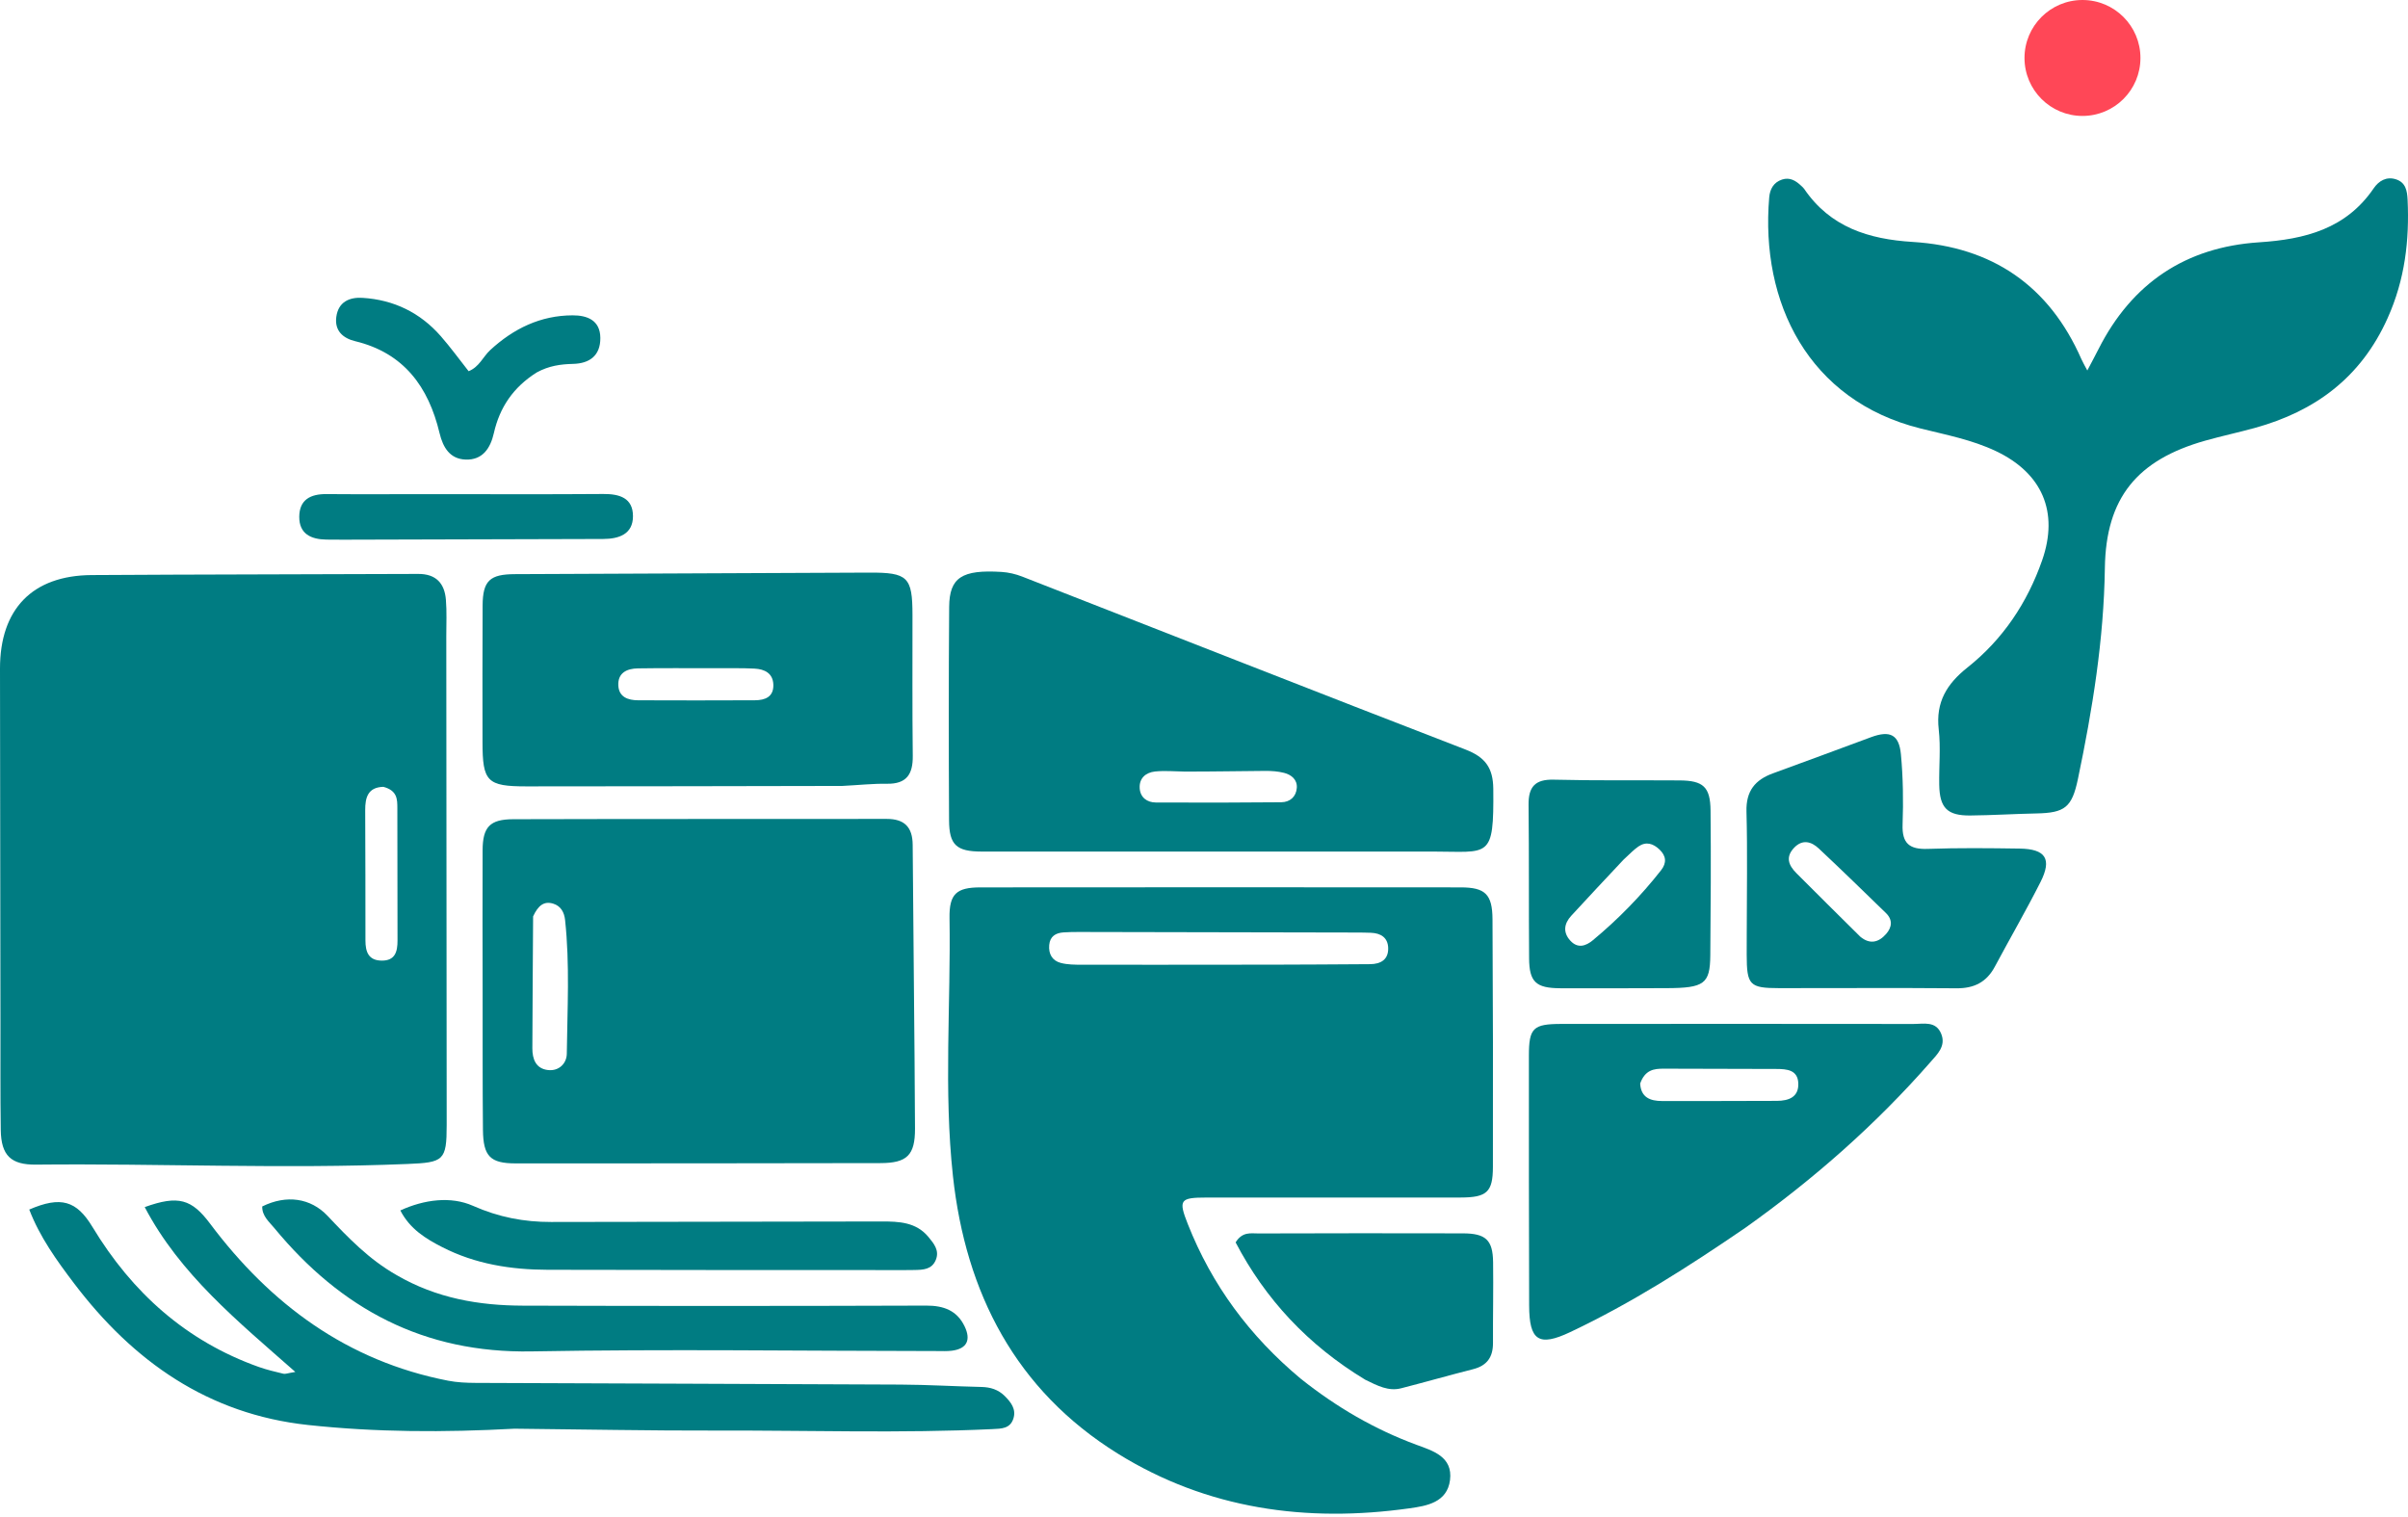
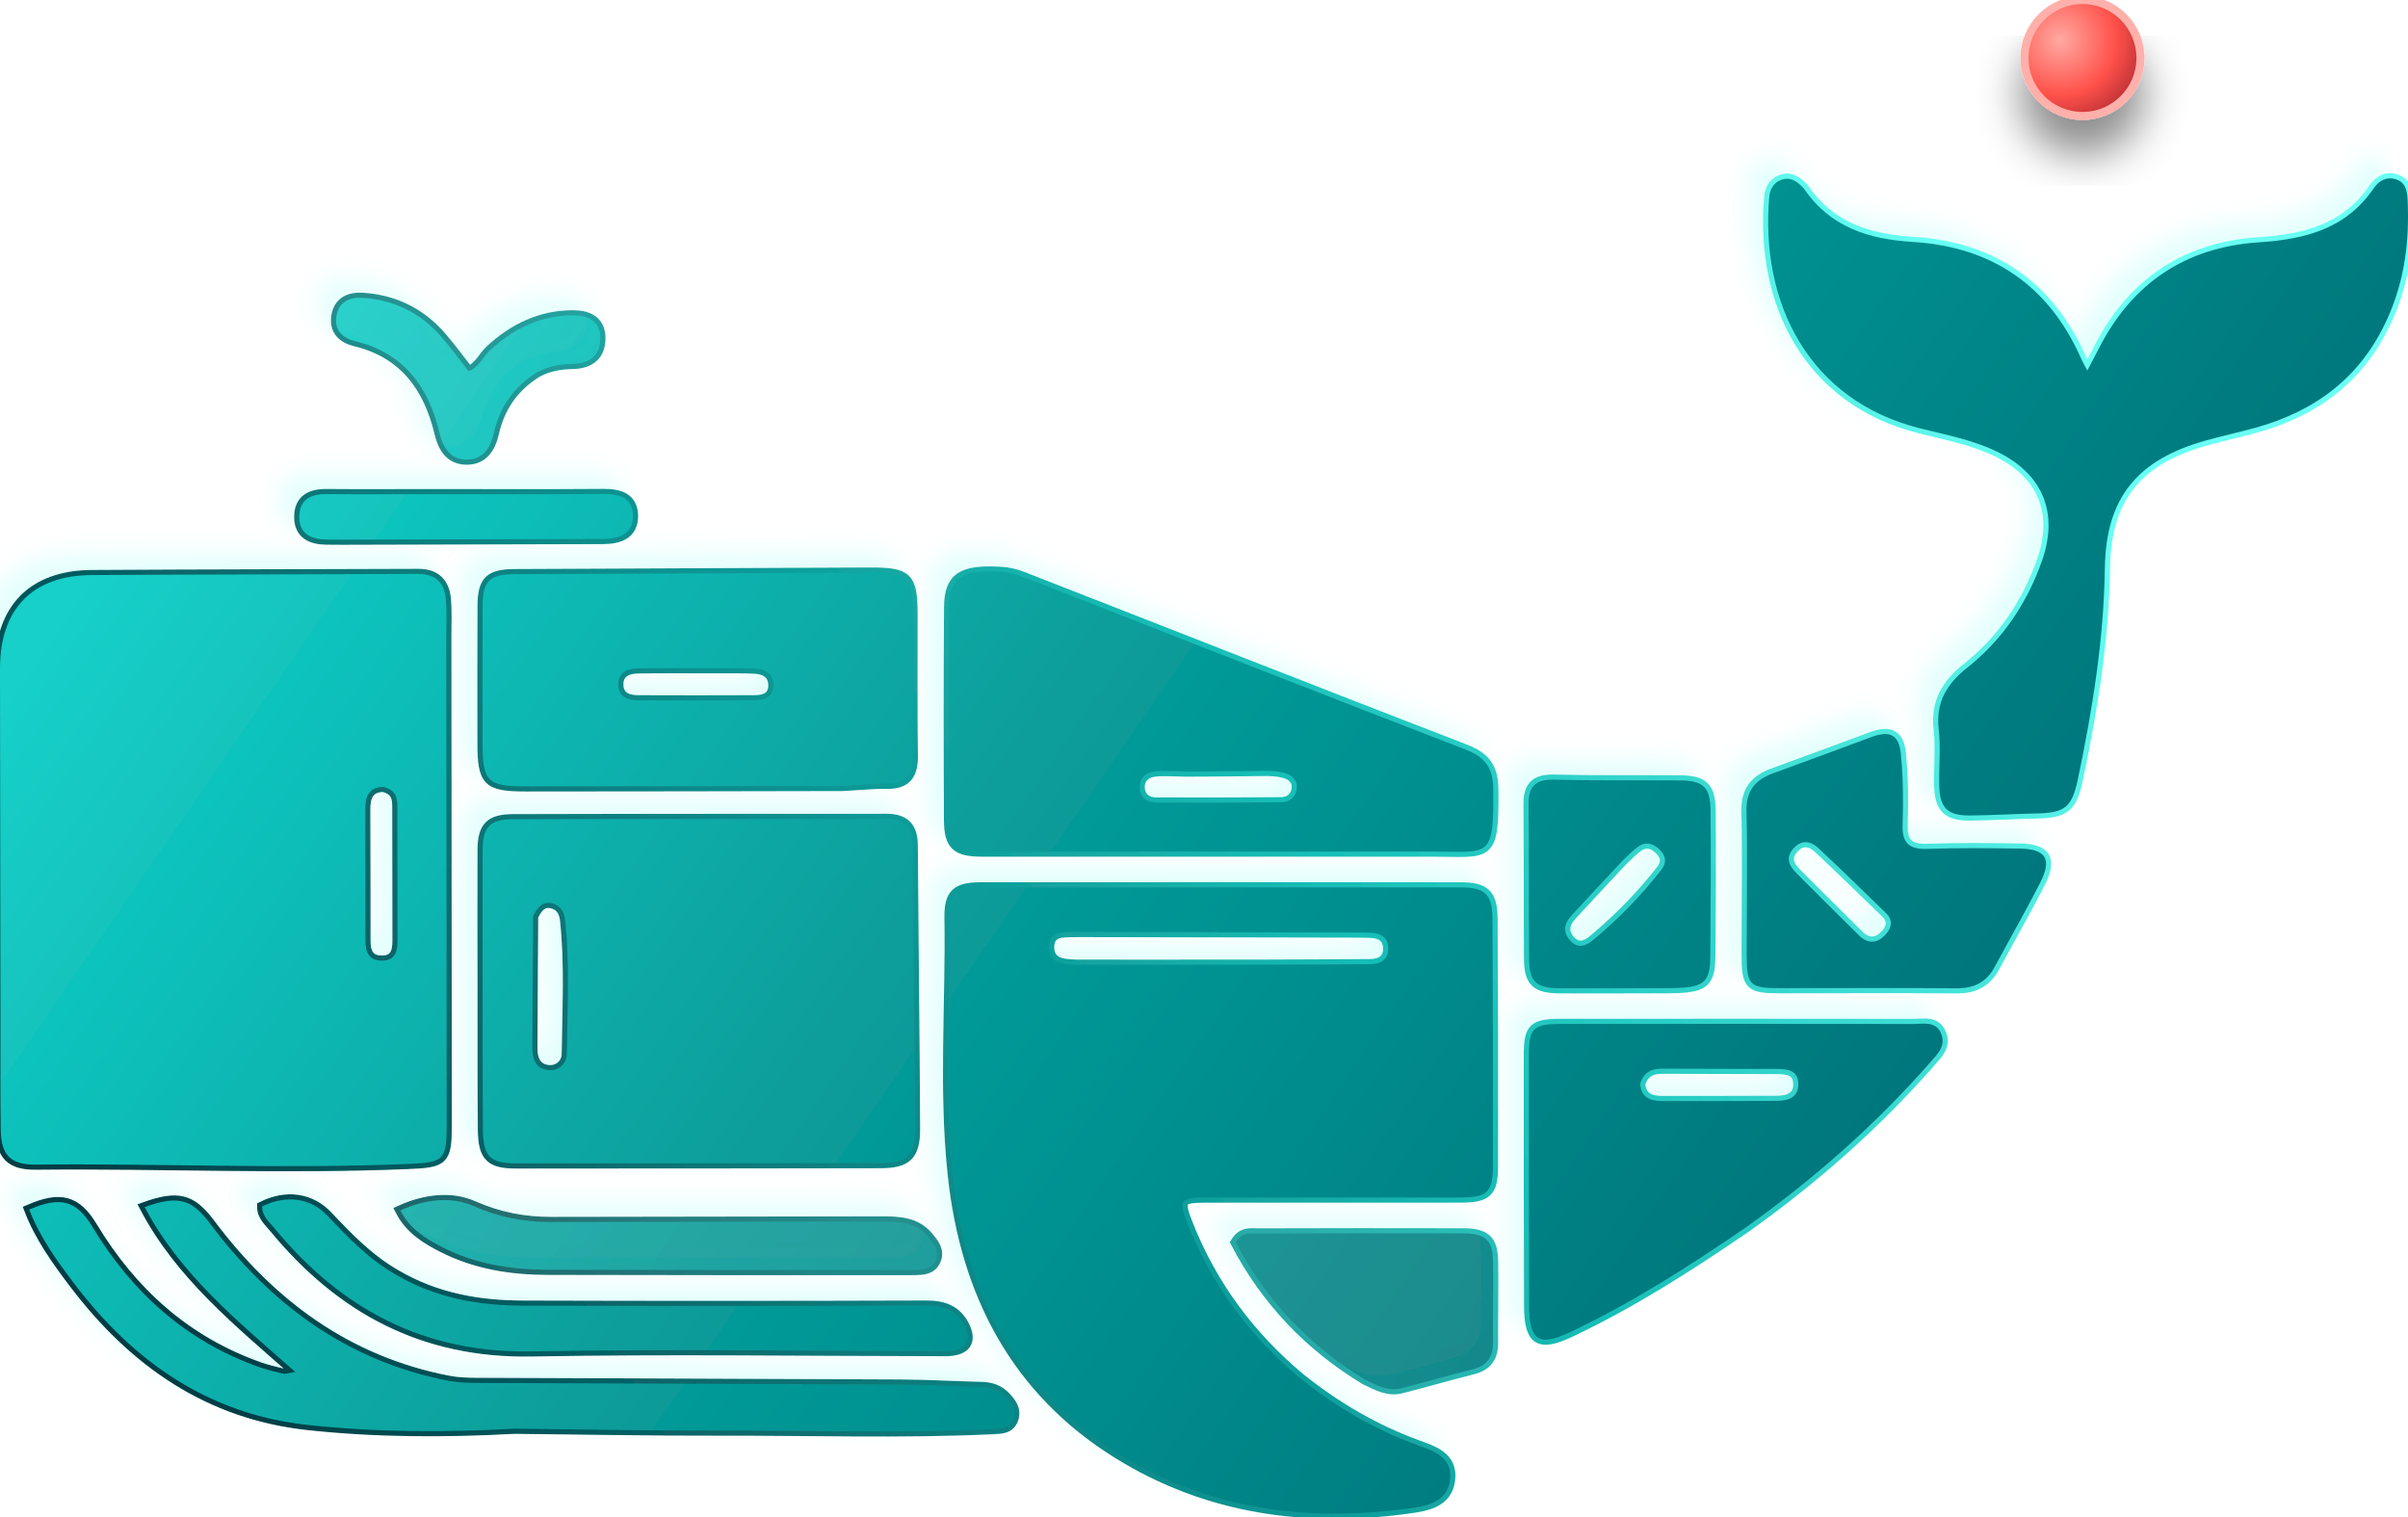
<svg xmlns="http://www.w3.org/2000/svg" width="270" height="170" viewBox="0 0 270 170" fill="none">
-   <path d="M0.051 114.486C0.032 101.156 0.007 88.065 2.62867e-06 74.974C-0.004 68.286 3.637 64.525 10.274 64.482C22.48 64.405 34.687 64.407 46.893 64.354C48.881 64.346 49.846 65.397 49.997 67.243C50.108 68.591 50.04 69.954 50.041 71.311C50.057 89.59 50.072 107.87 50.085 126.149C50.088 130.148 49.74 130.349 45.685 130.516C31.801 131.088 17.919 130.446 4.037 130.588C1.237 130.617 0.126 129.578 0.085 126.699C0.028 122.708 0.059 118.717 0.051 114.486ZM42.983 88.226C41.241 88.275 40.944 89.438 40.949 90.849C40.964 95.715 40.983 100.581 40.976 105.447C40.974 106.723 41.312 107.695 42.79 107.713C44.319 107.732 44.576 106.692 44.572 105.448C44.559 100.502 44.563 95.556 44.553 90.611C44.551 89.639 44.56 88.646 42.983 88.226Z" fill="#007C82" />
-   <path d="M145.855 154.601C149.89 157.808 154.136 160.274 158.831 162.006C160.648 162.676 162.918 163.329 162.585 165.96C162.265 168.481 159.952 168.858 158.051 169.125C146.486 170.75 135.385 169.225 125.355 163.005C113.881 155.889 108.277 144.98 106.849 131.865C105.803 122.254 106.62 112.575 106.466 102.927C106.423 100.234 107.254 99.505 109.915 99.502C127.869 99.485 145.822 99.486 163.775 99.501C166.532 99.503 167.332 100.269 167.349 103.079C167.403 112.335 167.414 121.591 167.395 130.846C167.389 133.67 166.716 134.273 163.765 134.277C154.27 134.291 144.775 134.275 135.279 134.28C132.299 134.282 132.111 134.538 133.189 137.265C135.883 144.083 140.101 149.801 145.855 154.601ZM139.272 108.169C140.229 108.17 141.187 108.173 142.144 108.169C145.973 108.153 149.802 108.144 153.631 108.111C154.818 108.1 155.695 107.6 155.651 106.282C155.612 105.123 154.818 104.636 153.723 104.592C153.165 104.57 152.606 104.566 152.048 104.564C141.677 104.542 131.307 104.521 120.936 104.502C120.378 104.501 119.819 104.512 119.262 104.548C118.369 104.605 117.732 104.987 117.644 105.965C117.554 106.972 117.989 107.728 118.951 107.975C119.709 108.171 120.529 108.172 121.322 108.174C127.146 108.185 132.969 108.174 139.272 108.169Z" fill="#007C82" />
-   <path d="M267.719 35.662C264.728 42.348 259.561 46.127 252.827 47.983C250.985 48.491 249.113 48.889 247.274 49.408C239.639 51.563 236.124 55.806 236.011 63.696C235.895 71.713 234.624 79.545 232.99 87.347C232.321 90.54 231.526 91.149 228.319 91.211C225.849 91.259 223.38 91.418 220.91 91.44C218.341 91.462 217.485 90.59 217.439 88.001C217.402 85.927 217.616 83.832 217.382 81.784C217.034 78.726 218.29 76.682 220.608 74.842C224.569 71.698 227.316 67.588 228.978 62.826C230.871 57.403 228.982 53.047 223.799 50.585C221.115 49.31 218.202 48.757 215.343 48.045C202.745 44.909 197.374 33.904 198.374 22.145C198.453 21.215 198.857 20.45 199.813 20.134C200.686 19.846 201.357 20.259 201.962 20.834C202.078 20.944 202.206 21.048 202.294 21.178C205.22 25.474 209.517 26.823 214.458 27.127C223.371 27.676 229.758 32.023 233.38 40.273C233.537 40.63 233.74 40.967 234.042 41.543C234.528 40.616 234.925 39.882 235.302 39.137C239.04 31.749 245.076 27.707 253.296 27.17C258.45 26.834 263.049 25.669 266.157 21.11C266.719 20.285 267.58 19.766 268.644 20.105C269.746 20.456 269.908 21.395 269.956 22.41C270.166 26.929 269.665 31.324 267.719 35.662Z" fill="#007C82" />
-   <path d="M54.115 111.133C54.112 105.709 54.089 100.524 54.113 95.34C54.125 92.735 54.917 91.866 57.545 91.858C71.503 91.818 85.461 91.84 99.42 91.824C101.402 91.822 102.321 92.73 102.335 94.733C102.407 105.338 102.548 115.943 102.596 126.548C102.609 129.549 101.683 130.411 98.729 130.417C85.089 130.445 71.45 130.452 57.811 130.45C54.97 130.449 54.181 129.66 54.151 126.687C54.101 121.582 54.124 116.477 54.115 111.133ZM59.776 102.751C59.746 107.681 59.708 112.611 59.691 117.541C59.687 118.758 60.085 119.83 61.448 119.984C62.684 120.123 63.541 119.23 63.553 118.157C63.613 113.153 63.901 108.141 63.359 103.145C63.269 102.317 62.898 101.592 62.029 101.326C61.017 101.016 60.352 101.506 59.776 102.751Z" fill="#007C82" />
-   <path d="M134.721 95.484C126.34 95.486 118.199 95.496 110.057 95.485C107.253 95.481 106.429 94.747 106.415 91.996C106.374 84.014 106.366 76.032 106.427 68.05C106.452 64.75 107.857 63.857 112.301 64.13C113.082 64.178 113.885 64.368 114.615 64.652C131.185 71.118 147.733 77.643 164.327 84.047C166.531 84.898 167.415 86.095 167.437 88.453C167.512 96.418 167.01 95.484 160.583 95.484C152.042 95.485 143.502 95.484 134.721 95.484ZM132.854 86.516C131.743 86.503 130.621 86.393 129.523 86.506C128.479 86.613 127.71 87.256 127.791 88.406C127.863 89.429 128.627 89.976 129.585 89.982C134.276 90.012 138.967 89.998 143.658 89.956C144.655 89.947 145.338 89.325 145.407 88.335C145.471 87.421 144.799 86.869 143.98 86.661C143.298 86.487 142.568 86.436 141.86 86.441C139.001 86.459 136.141 86.52 132.854 86.516Z" fill="#007C82" />
-   <path d="M94.442 88.126C82.477 88.146 70.746 88.178 59.016 88.176C54.605 88.175 54.103 87.631 54.103 83.209C54.103 78.101 54.081 72.994 54.114 67.887C54.132 65.1 54.937 64.389 57.734 64.379C70.973 64.329 84.211 64.264 97.45 64.206C101.791 64.187 102.308 64.691 102.313 68.951C102.319 74.218 102.283 79.485 102.345 84.751C102.37 86.806 101.664 87.916 99.453 87.882C97.862 87.857 96.268 88.036 94.442 88.126ZM79.858 74.924C77.081 74.927 74.303 74.902 71.526 74.945C70.3 74.963 69.255 75.437 69.331 76.873C69.4 78.176 70.435 78.518 71.55 78.523C75.915 78.541 80.279 78.542 84.643 78.521C85.776 78.515 86.751 78.153 86.713 76.783C86.676 75.484 85.729 75.03 84.613 74.971C83.188 74.895 81.757 74.935 79.858 74.924Z" fill="#007C82" />
-   <path d="M195.708 137.664C189.31 142.043 182.929 146.121 176.061 149.368C172.535 151.036 171.466 150.325 171.457 146.382C171.433 137.051 171.421 127.72 171.429 118.389C171.431 115.263 171.894 114.816 175.065 114.813C188.223 114.802 201.382 114.8 214.541 114.817C215.686 114.818 217.064 114.45 217.661 115.922C218.215 117.288 217.229 118.207 216.46 119.085C210.339 126.077 203.413 132.179 195.708 137.664ZM183.907 121.492C183.986 123.065 185.045 123.454 186.357 123.457C190.648 123.466 194.94 123.451 199.231 123.439C200.567 123.435 201.7 123.017 201.636 121.461C201.575 119.95 200.334 119.867 199.176 119.862C194.964 119.846 190.752 119.842 186.54 119.829C185.457 119.826 184.453 119.957 183.907 121.492Z" fill="#007C82" />
-   <path d="M57.696 160.198C49.812 160.625 42.159 160.605 34.534 159.782C23.348 158.576 14.945 152.657 8.31 143.911C6.356 141.335 4.456 138.695 3.28 135.626C6.824 134.093 8.582 134.622 10.372 137.585C14.811 144.931 20.854 150.373 29.024 153.278C29.922 153.597 30.857 153.813 31.785 154.038C31.992 154.088 32.239 153.976 33.115 153.834C26.627 148.119 20.174 142.874 16.227 135.351C20.008 133.985 21.499 134.464 23.555 137.206C30.341 146.258 38.935 152.617 50.248 154.817C51.256 155.013 52.306 155.059 53.338 155.064C69.214 155.134 85.091 155.172 100.967 155.252C103.996 155.267 107.024 155.451 110.053 155.519C111.063 155.542 111.935 155.816 112.652 156.53C113.351 157.228 113.964 158.004 113.628 159.061C113.266 160.201 112.289 160.196 111.284 160.244C100.996 160.729 90.704 160.378 80.415 160.408C72.918 160.429 65.421 160.273 57.696 160.198Z" fill="#007C82" />
-   <path d="M195.855 104.889C195.857 100.102 195.947 95.549 195.826 91.002C195.764 88.699 196.78 87.441 198.819 86.705C202.495 85.378 206.152 83.998 209.821 82.65C211.908 81.883 212.932 82.361 213.141 84.568C213.388 87.182 213.422 89.832 213.33 92.458C213.255 94.587 214.113 95.258 216.155 95.185C219.584 95.064 223.02 95.1 226.452 95.151C229.379 95.194 230.104 96.314 228.789 98.912C227.168 102.114 225.367 105.225 223.674 108.391C222.745 110.129 221.351 110.833 219.378 110.816C212.752 110.759 206.125 110.806 199.499 110.8C196.166 110.797 195.856 110.465 195.851 107.043C195.85 106.404 195.853 105.765 195.855 104.889ZM208.583 105.027C209.659 105.923 210.64 105.686 211.49 104.716C212.148 103.965 212.234 103.129 211.468 102.384C208.968 99.954 206.471 97.519 203.927 95.136C203.108 94.369 202.117 94.079 201.188 95.037C200.183 96.073 200.519 97.009 201.435 97.918C203.741 100.208 206.025 102.519 208.583 105.027Z" fill="#007C82" />
-   <path d="M186.879 110.801C182.744 110.807 178.84 110.832 174.936 110.812C172.21 110.797 171.472 110.106 171.452 107.456C171.409 101.719 171.454 95.983 171.392 90.247C171.37 88.24 172.108 87.37 174.216 87.424C178.914 87.542 183.616 87.474 188.316 87.507C190.974 87.525 191.771 88.225 191.798 90.888C191.852 96.305 191.821 101.723 191.769 107.141C191.738 110.317 191.09 110.786 186.879 110.801ZM182.032 96.403C180.077 98.496 178.108 100.574 176.175 102.687C175.386 103.55 175.216 104.528 176.066 105.466C176.9 106.385 177.808 106.087 178.604 105.426C181.426 103.082 183.981 100.472 186.247 97.584C186.898 96.754 186.829 95.979 186.074 95.258C185.368 94.583 184.572 94.323 183.709 94.917C183.191 95.274 182.747 95.74 182.032 96.403Z" fill="#007C82" />
-   <path d="M44.457 142.969C48.944 145.582 53.713 146.387 58.627 146.402C73.701 146.449 88.775 146.446 103.85 146.396C105.814 146.389 107.307 146.944 108.162 148.731C108.864 150.194 108.479 151.228 106.736 151.453C106.186 151.524 105.621 151.492 105.063 151.492C89.909 151.483 74.751 151.258 59.602 151.531C47.53 151.75 38.234 146.767 30.763 137.706C30.176 136.995 29.377 136.35 29.402 135.279C32.116 133.934 34.833 134.326 36.732 136.337C39.035 138.775 41.35 141.198 44.457 142.969Z" fill="#007C82" />
-   <path d="M153.077 154.706C146.652 150.817 141.871 145.668 138.545 139.308C139.306 138.074 140.263 138.309 141.098 138.306C148.743 138.284 156.388 138.275 164.034 138.296C166.599 138.303 167.381 139.042 167.415 141.513C167.457 144.538 167.388 147.565 167.403 150.591C167.41 152.164 166.74 153.128 165.179 153.524C162.481 154.208 159.804 154.975 157.107 155.667C155.689 156.032 154.46 155.384 153.077 154.706Z" fill="#007C82" />
-   <path d="M44.888 135.725C47.553 134.503 50.543 134.106 53.03 135.206C55.919 136.485 58.749 137.025 61.798 137.02C74.15 137.003 86.503 136.988 98.855 136.963C100.802 136.96 102.722 137.033 104.097 138.695C104.703 139.428 105.365 140.206 104.929 141.272C104.483 142.365 103.487 142.386 102.513 142.404C102.194 142.411 101.875 142.413 101.557 142.413C88.168 142.406 74.779 142.42 61.391 142.38C57.293 142.369 53.29 141.738 49.593 139.844C47.745 138.898 45.968 137.819 44.888 135.725Z" fill="#007C82" />
-   <path d="M60.173 41.767C57.531 43.435 56.022 45.703 55.378 48.552C54.987 50.285 54.097 51.601 52.208 51.532C50.467 51.468 49.68 50.213 49.283 48.555C48.049 43.393 45.295 39.578 39.827 38.258C38.448 37.925 37.5 37.079 37.709 35.533C37.933 33.868 39.152 33.303 40.658 33.398C44.163 33.617 47.117 35.057 49.431 37.702C50.525 38.953 51.505 40.305 52.545 41.623C53.747 41.141 54.157 40 54.959 39.26C57.577 36.843 60.609 35.368 64.204 35.359C65.808 35.355 67.3 35.881 67.314 37.895C67.326 39.879 66.103 40.759 64.254 40.803C62.874 40.837 61.555 41.008 60.173 41.767Z" fill="#007C82" />
-   <path d="M38.495 60.515C37.707 60.512 37.15 60.513 36.593 60.504C34.876 60.477 33.539 59.872 33.555 57.933C33.571 56.023 34.821 55.388 36.597 55.402C40.498 55.434 44.399 55.408 48.3 55.408C54.749 55.408 61.198 55.441 67.646 55.391C69.478 55.377 70.972 55.843 70.973 57.876C70.973 59.913 69.379 60.429 67.626 60.435C57.992 60.468 48.359 60.49 38.495 60.515Z" fill="#007C82" />
-   <circle cx="233.5" cy="6.5" r="6.5" fill="#FF4757" />
+   <defs>
+     <linearGradient id="kitTealVolume" x1="35" y1="28" x2="225" y2="159" gradientUnits="userSpaceOnUse">
+       <stop offset="0" stop-color="#15D0C9" />
+       <stop offset="0.42" stop-color="#079E9B" />
+       <stop offset="1" stop-color="#006B73" />
+     </linearGradient>
+     <linearGradient id="kitTealStroke" x1="24" y1="154" x2="222" y2="34" gradientUnits="userSpaceOnUse">
+       <stop offset="0" stop-color="#003D45" />
+       <stop offset="0.58" stop-color="#16BDB6" />
+       <stop offset="1" stop-color="#67FFF4" />
+     </linearGradient>
+     <radialGradient id="kitRedVolume" cx="0" cy="0" r="1" gradientUnits="userSpaceOnUse" gradientTransform="translate(231 4.5) rotate(116.565) scale(10.0623)">
+       <stop stop-color="#FFAAA2" />
+       <stop offset="0.62" stop-color="#FF514A" />
+       <stop offset="1" stop-color="#B72E35" />
+     </radialGradient>
+     <filter id="kitMarkDepth" x="-10%" y="-18%" width="125%" height="140%" color-interpolation-filters="sRGB">
+       <feDropShadow dx="0" dy="7" stdDeviation="5" flood-color="#000000" flood-opacity="0.45" />
+       <feDropShadow dx="-1.8" dy="-1.8" stdDeviation="1.2" flood-color="#85FFF6" flood-opacity="0.22" />
+     </filter>
+     <filter id="kitDotDepth" x="-60%" y="-60%" width="220%" height="220%" color-interpolation-filters="sRGB">
+       <feDropShadow dx="0" dy="4" stdDeviation="2.4" flood-color="#000000" flood-opacity="0.45" />
+     </filter>
+     <style>
+ .kit-icon-mark path{fill:url(#kitTealVolume);stroke:url(#kitTealStroke);stroke-width:1.15;paint-order:stroke fill}
+ .kit-icon-mark path:nth-of-type(12),.kit-icon-mark path:nth-of-type(13),.kit-icon-mark path:nth-of-type(14),.kit-icon-mark path:nth-of-type(16){opacity:.92}
+ </style>
+   </defs>
+   <g class="kit-icon-mark" filter="url(#kitMarkDepth)">
+     <path d="M0.051 114.486C0.032 101.156 0.007 88.065 2.62867e-06 74.974C-0.004 68.286 3.637 64.525 10.274 64.482C22.48 64.405 34.687 64.407 46.893 64.354C48.881 64.346 49.846 65.397 49.997 67.243C50.108 68.591 50.04 69.954 50.041 71.311C50.057 89.59 50.072 107.87 50.085 126.149C50.088 130.148 49.74 130.349 45.685 130.516C31.801 131.088 17.919 130.446 4.037 130.588C1.237 130.617 0.126 129.578 0.085 126.699C0.028 122.708 0.059 118.717 0.051 114.486ZM42.983 88.226C41.241 88.275 40.944 89.438 40.949 90.849C40.964 95.715 40.983 100.581 40.976 105.447C40.974 106.723 41.312 107.695 42.79 107.713C44.319 107.732 44.576 106.692 44.572 105.448C44.559 100.502 44.563 95.556 44.553 90.611C44.551 89.639 44.56 88.646 42.983 88.226Z" fill="#007C82" />
+     <path d="M145.855 154.601C149.89 157.808 154.136 160.274 158.831 162.006C160.648 162.676 162.918 163.329 162.585 165.96C162.265 168.481 159.952 168.858 158.051 169.125C146.486 170.75 135.385 169.225 125.355 163.005C113.881 155.889 108.277 144.98 106.849 131.865C105.803 122.254 106.62 112.575 106.466 102.927C106.423 100.234 107.254 99.505 109.915 99.502C127.869 99.485 145.822 99.486 163.775 99.501C166.532 99.503 167.332 100.269 167.349 103.079C167.403 112.335 167.414 121.591 167.395 130.846C167.389 133.67 166.716 134.273 163.765 134.277C154.27 134.291 144.775 134.275 135.279 134.28C132.299 134.282 132.111 134.538 133.189 137.265C135.883 144.083 140.101 149.801 145.855 154.601ZM139.272 108.169C140.229 108.17 141.187 108.173 142.144 108.169C145.973 108.153 149.802 108.144 153.631 108.111C154.818 108.1 155.695 107.6 155.651 106.282C155.612 105.123 154.818 104.636 153.723 104.592C153.165 104.57 152.606 104.566 152.048 104.564C141.677 104.542 131.307 104.521 120.936 104.502C120.378 104.501 119.819 104.512 119.262 104.548C118.369 104.605 117.732 104.987 117.644 105.965C117.554 106.972 117.989 107.728 118.951 107.975C119.709 108.171 120.529 108.172 121.322 108.174C127.146 108.185 132.969 108.174 139.272 108.169Z" fill="#007C82" />
+     <path d="M267.719 35.662C264.728 42.348 259.561 46.127 252.827 47.983C250.985 48.491 249.113 48.889 247.274 49.408C239.639 51.563 236.124 55.806 236.011 63.696C235.895 71.713 234.624 79.545 232.99 87.347C232.321 90.54 231.526 91.149 228.319 91.211C225.849 91.259 223.38 91.418 220.91 91.44C218.341 91.462 217.485 90.59 217.439 88.001C217.402 85.927 217.616 83.832 217.382 81.784C217.034 78.726 218.29 76.682 220.608 74.842C224.569 71.698 227.316 67.588 228.978 62.826C230.871 57.403 228.982 53.047 223.799 50.585C221.115 49.31 218.202 48.757 215.343 48.045C202.745 44.909 197.374 33.904 198.374 22.145C198.453 21.215 198.857 20.45 199.813 20.134C200.686 19.846 201.357 20.259 201.962 20.834C202.078 20.944 202.206 21.048 202.294 21.178C205.22 25.474 209.517 26.823 214.458 27.127C223.371 27.676 229.758 32.023 233.38 40.273C233.537 40.63 233.74 40.967 234.042 41.543C234.528 40.616 234.925 39.882 235.302 39.137C239.04 31.749 245.076 27.707 253.296 27.17C258.45 26.834 263.049 25.669 266.157 21.11C266.719 20.285 267.58 19.766 268.644 20.105C269.746 20.456 269.908 21.395 269.956 22.41C270.166 26.929 269.665 31.324 267.719 35.662Z" fill="#007C82" />
+     <path d="M54.115 111.133C54.112 105.709 54.089 100.524 54.113 95.34C54.125 92.735 54.917 91.866 57.545 91.858C71.503 91.818 85.461 91.84 99.42 91.824C101.402 91.822 102.321 92.73 102.335 94.733C102.407 105.338 102.548 115.943 102.596 126.548C102.609 129.549 101.683 130.411 98.729 130.417C85.089 130.445 71.45 130.452 57.811 130.45C54.97 130.449 54.181 129.66 54.151 126.687C54.101 121.582 54.124 116.477 54.115 111.133ZM59.776 102.751C59.746 107.681 59.708 112.611 59.691 117.541C59.687 118.758 60.085 119.83 61.448 119.984C62.684 120.123 63.541 119.23 63.553 118.157C63.613 113.153 63.901 108.141 63.359 103.145C63.269 102.317 62.898 101.592 62.029 101.326C61.017 101.016 60.352 101.506 59.776 102.751Z" fill="#007C82" />
+     <path d="M134.721 95.484C126.34 95.486 118.199 95.496 110.057 95.485C107.253 95.481 106.429 94.747 106.415 91.996C106.374 84.014 106.366 76.032 106.427 68.05C106.452 64.75 107.857 63.857 112.301 64.13C113.082 64.178 113.885 64.368 114.615 64.652C131.185 71.118 147.733 77.643 164.327 84.047C166.531 84.898 167.415 86.095 167.437 88.453C167.512 96.418 167.01 95.484 160.583 95.484C152.042 95.485 143.502 95.484 134.721 95.484ZM132.854 86.516C131.743 86.503 130.621 86.393 129.523 86.506C128.479 86.613 127.71 87.256 127.791 88.406C127.863 89.429 128.627 89.976 129.585 89.982C134.276 90.012 138.967 89.998 143.658 89.956C144.655 89.947 145.338 89.325 145.407 88.335C145.471 87.421 144.799 86.869 143.98 86.661C143.298 86.487 142.568 86.436 141.86 86.441C139.001 86.459 136.141 86.52 132.854 86.516Z" fill="#007C82" />
+     <path d="M94.442 88.126C82.477 88.146 70.746 88.178 59.016 88.176C54.605 88.175 54.103 87.631 54.103 83.209C54.103 78.101 54.081 72.994 54.114 67.887C54.132 65.1 54.937 64.389 57.734 64.379C70.973 64.329 84.211 64.264 97.45 64.206C101.791 64.187 102.308 64.691 102.313 68.951C102.319 74.218 102.283 79.485 102.345 84.751C102.37 86.806 101.664 87.916 99.453 87.882C97.862 87.857 96.268 88.036 94.442 88.126ZM79.858 74.924C77.081 74.927 74.303 74.902 71.526 74.945C70.3 74.963 69.255 75.437 69.331 76.873C69.4 78.176 70.435 78.518 71.55 78.523C75.915 78.541 80.279 78.542 84.643 78.521C85.776 78.515 86.751 78.153 86.713 76.783C86.676 75.484 85.729 75.03 84.613 74.971C83.188 74.895 81.757 74.935 79.858 74.924Z" fill="#007C82" />
+     <path d="M195.708 137.664C189.31 142.043 182.929 146.121 176.061 149.368C172.535 151.036 171.466 150.325 171.457 146.382C171.433 137.051 171.421 127.72 171.429 118.389C171.431 115.263 171.894 114.816 175.065 114.813C188.223 114.802 201.382 114.8 214.541 114.817C215.686 114.818 217.064 114.45 217.661 115.922C218.215 117.288 217.229 118.207 216.46 119.085C210.339 126.077 203.413 132.179 195.708 137.664ZM183.907 121.492C183.986 123.065 185.045 123.454 186.357 123.457C190.648 123.466 194.94 123.451 199.231 123.439C200.567 123.435 201.7 123.017 201.636 121.461C201.575 119.95 200.334 119.867 199.176 119.862C194.964 119.846 190.752 119.842 186.54 119.829C185.457 119.826 184.453 119.957 183.907 121.492Z" fill="#007C82" />
+     <path d="M57.696 160.198C49.812 160.625 42.159 160.605 34.534 159.782C23.348 158.576 14.945 152.657 8.31 143.911C6.356 141.335 4.456 138.695 3.28 135.626C6.824 134.093 8.582 134.622 10.372 137.585C14.811 144.931 20.854 150.373 29.024 153.278C29.922 153.597 30.857 153.813 31.785 154.038C31.992 154.088 32.239 153.976 33.115 153.834C26.627 148.119 20.174 142.874 16.227 135.351C20.008 133.985 21.499 134.464 23.555 137.206C30.341 146.258 38.935 152.617 50.248 154.817C51.256 155.013 52.306 155.059 53.338 155.064C69.214 155.134 85.091 155.172 100.967 155.252C103.996 155.267 107.024 155.451 110.053 155.519C111.063 155.542 111.935 155.816 112.652 156.53C113.351 157.228 113.964 158.004 113.628 159.061C113.266 160.201 112.289 160.196 111.284 160.244C100.996 160.729 90.704 160.378 80.415 160.408C72.918 160.429 65.421 160.273 57.696 160.198Z" fill="#007C82" />
+     <path d="M195.855 104.889C195.857 100.102 195.947 95.549 195.826 91.002C195.764 88.699 196.78 87.441 198.819 86.705C202.495 85.378 206.152 83.998 209.821 82.65C211.908 81.883 212.932 82.361 213.141 84.568C213.388 87.182 213.422 89.832 213.33 92.458C213.255 94.587 214.113 95.258 216.155 95.185C219.584 95.064 223.02 95.1 226.452 95.151C229.379 95.194 230.104 96.314 228.789 98.912C227.168 102.114 225.367 105.225 223.674 108.391C222.745 110.129 221.351 110.833 219.378 110.816C212.752 110.759 206.125 110.806 199.499 110.8C196.166 110.797 195.856 110.465 195.851 107.043C195.85 106.404 195.853 105.765 195.855 104.889ZM208.583 105.027C209.659 105.923 210.64 105.686 211.49 104.716C212.148 103.965 212.234 103.129 211.468 102.384C208.968 99.954 206.471 97.519 203.927 95.136C203.108 94.369 202.117 94.079 201.188 95.037C200.183 96.073 200.519 97.009 201.435 97.918C203.741 100.208 206.025 102.519 208.583 105.027Z" fill="#007C82" />
+     <path d="M186.879 110.801C182.744 110.807 178.84 110.832 174.936 110.812C172.21 110.797 171.472 110.106 171.452 107.456C171.409 101.719 171.454 95.983 171.392 90.247C171.37 88.24 172.108 87.37 174.216 87.424C178.914 87.542 183.616 87.474 188.316 87.507C190.974 87.525 191.771 88.225 191.798 90.888C191.852 96.305 191.821 101.723 191.769 107.141C191.738 110.317 191.09 110.786 186.879 110.801ZM182.032 96.403C180.077 98.496 178.108 100.574 176.175 102.687C175.386 103.55 175.216 104.528 176.066 105.466C176.9 106.385 177.808 106.087 178.604 105.426C181.426 103.082 183.981 100.472 186.247 97.584C186.898 96.754 186.829 95.979 186.074 95.258C185.368 94.583 184.572 94.323 183.709 94.917C183.191 95.274 182.747 95.74 182.032 96.403Z" fill="#007C82" />
+     <path d="M44.457 142.969C48.944 145.582 53.713 146.387 58.627 146.402C73.701 146.449 88.775 146.446 103.85 146.396C105.814 146.389 107.307 146.944 108.162 148.731C108.864 150.194 108.479 151.228 106.736 151.453C106.186 151.524 105.621 151.492 105.063 151.492C89.909 151.483 74.751 151.258 59.602 151.531C47.53 151.75 38.234 146.767 30.763 137.706C30.176 136.995 29.377 136.35 29.402 135.279C32.116 133.934 34.833 134.326 36.732 136.337C39.035 138.775 41.35 141.198 44.457 142.969Z" fill="#007C82" />
+     <path d="M153.077 154.706C146.652 150.817 141.871 145.668 138.545 139.308C139.306 138.074 140.263 138.309 141.098 138.306C148.743 138.284 156.388 138.275 164.034 138.296C166.599 138.303 167.381 139.042 167.415 141.513C167.457 144.538 167.388 147.565 167.403 150.591C167.41 152.164 166.74 153.128 165.179 153.524C162.481 154.208 159.804 154.975 157.107 155.667C155.689 156.032 154.46 155.384 153.077 154.706Z" fill="#007C82" />
+     <path d="M44.888 135.725C47.553 134.503 50.543 134.106 53.03 135.206C55.919 136.485 58.749 137.025 61.798 137.02C74.15 137.003 86.503 136.988 98.855 136.963C100.802 136.96 102.722 137.033 104.097 138.695C104.703 139.428 105.365 140.206 104.929 141.272C104.483 142.365 103.487 142.386 102.513 142.404C102.194 142.411 101.875 142.413 101.557 142.413C88.168 142.406 74.779 142.42 61.391 142.38C57.293 142.369 53.29 141.738 49.593 139.844C47.745 138.898 45.968 137.819 44.888 135.725Z" fill="#007C82" />
+     <path d="M60.173 41.767C57.531 43.435 56.022 45.703 55.378 48.552C54.987 50.285 54.097 51.601 52.208 51.532C50.467 51.468 49.68 50.213 49.283 48.555C48.049 43.393 45.295 39.578 39.827 38.258C38.448 37.925 37.5 37.079 37.709 35.533C37.933 33.868 39.152 33.303 40.658 33.398C44.163 33.617 47.117 35.057 49.431 37.702C50.525 38.953 51.505 40.305 52.545 41.623C53.747 41.141 54.157 40 54.959 39.26C57.577 36.843 60.609 35.368 64.204 35.359C65.808 35.355 67.3 35.881 67.314 37.895C67.326 39.879 66.103 40.759 64.254 40.803C62.874 40.837 61.555 41.008 60.173 41.767Z" fill="#007C82" />
+     <path d="M38.495 60.515C37.707 60.512 37.15 60.513 36.593 60.504C34.876 60.477 33.539 59.872 33.555 57.933C33.571 56.023 34.821 55.388 36.597 55.402C40.498 55.434 44.399 55.408 48.3 55.408C54.749 55.408 61.198 55.441 67.646 55.391C69.478 55.377 70.972 55.843 70.973 57.876C70.973 59.913 69.379 60.429 67.626 60.435C57.992 60.468 48.359 60.49 38.495 60.515Z" fill="#007C82" />
+   </g>
+   <circle cx="233.5" cy="6.5" r="6.5" fill="url(#kitRedVolume)" stroke="#FFB0AA" stroke-width="0.9" filter="url(#kitDotDepth)" />
</svg>
